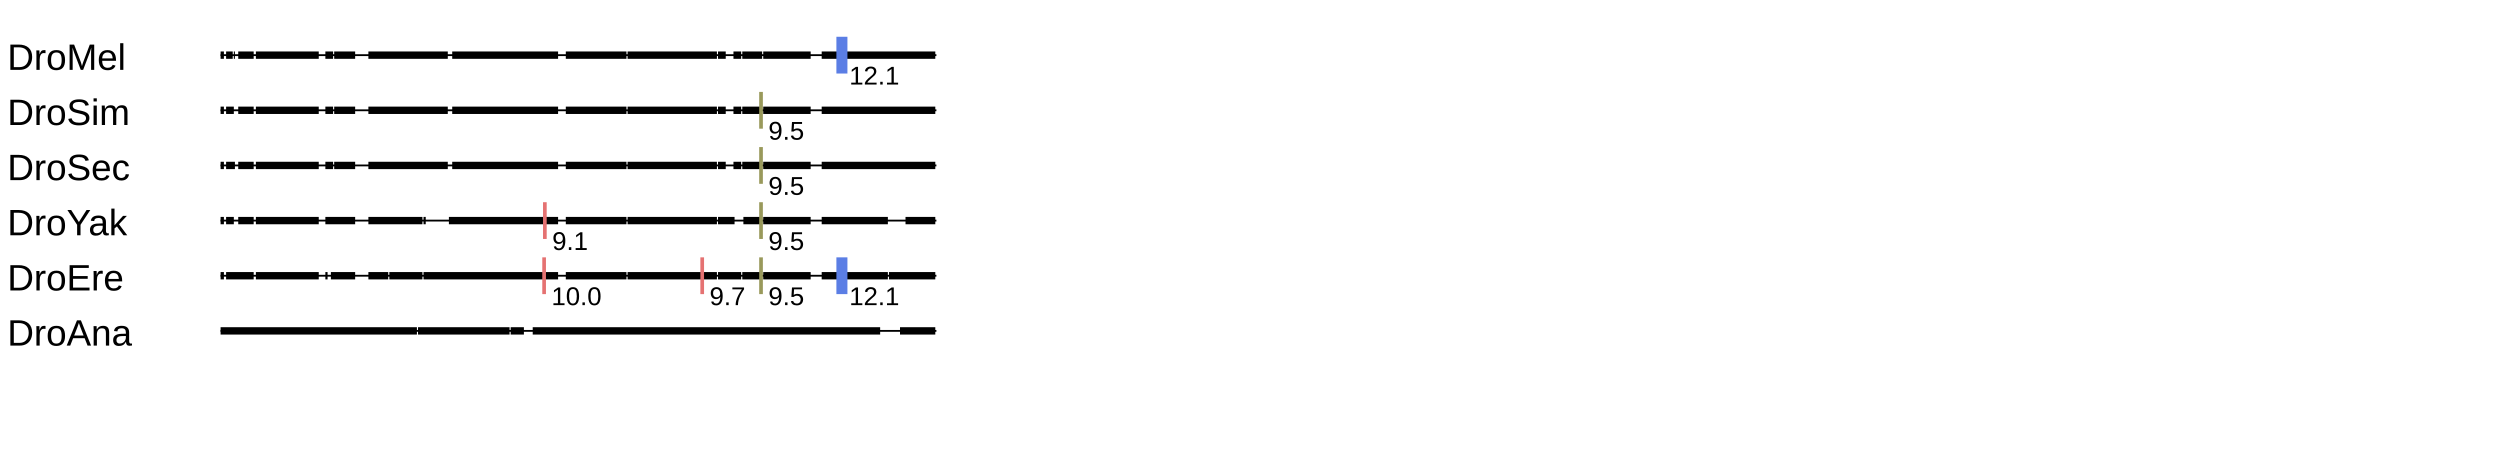
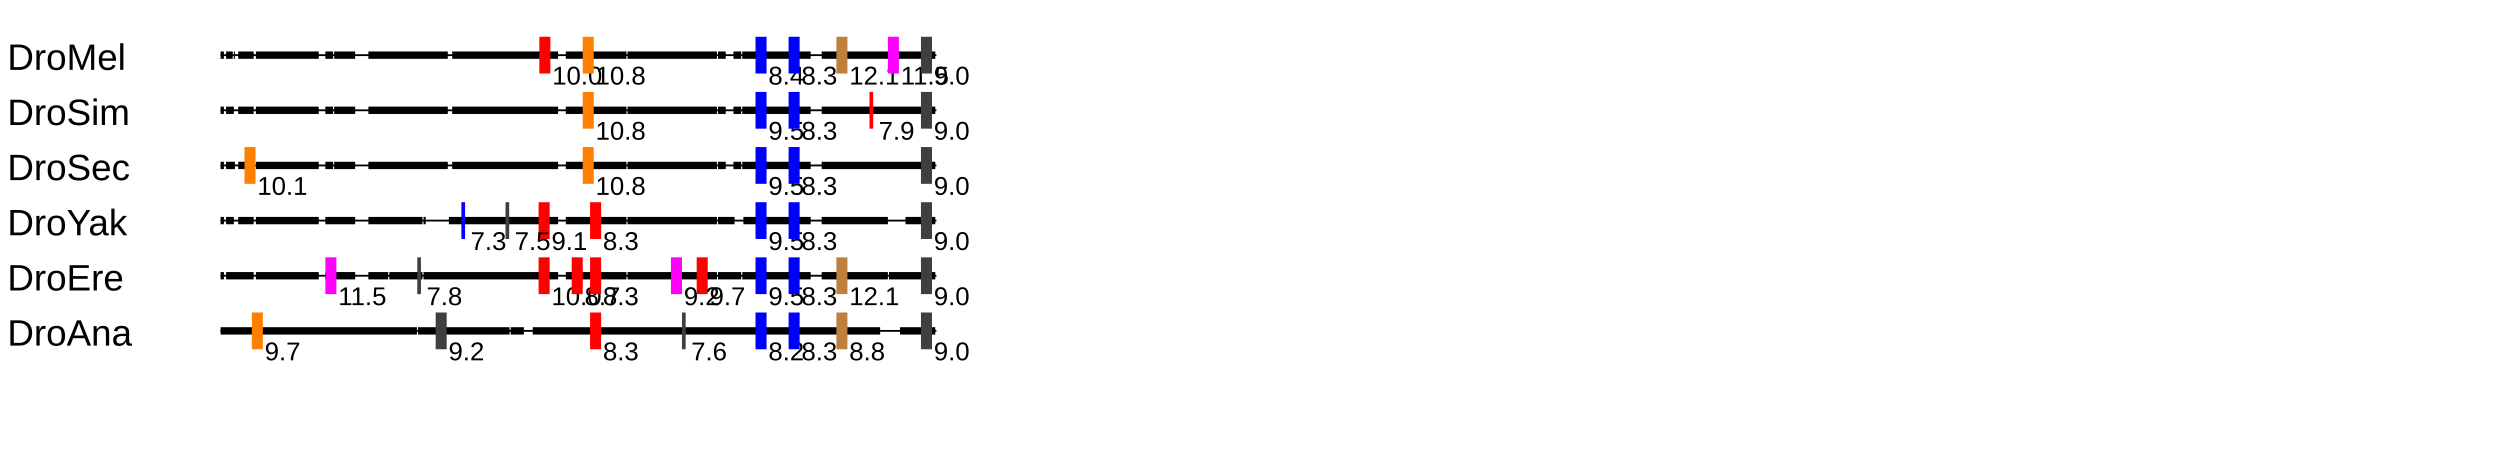
<svg xmlns="http://www.w3.org/2000/svg" width="100%" viewBox="0 0 816 150" version="1.1">
  <style type="text/css">
      

text {
   color:#222;
   background:#fff;
   font-family:"Helvetica Neue", Arial, Helvetica, sans-serif;
}
.sequence {
   stroke: black;
   stroke-width: 0.2em;
}

.gap {
   stroke: black;
   stroke-width: 0.05em;
}
.mot1 {
-    stroke:  #E57272;
+    stroke:  #FF0000;
}
.mot2 {
-    stroke: #99995B;
+    stroke: #0000FF;
}
.mot3 {
-    stroke: #E5E55B;
+    stroke: #007F7F;
}
.mot4 {
-    stroke: #5B6B99;
+    stroke: #FFBFBF;
}
.mot5 {
-    stroke: #5B7EE5;
+    stroke: #BF7F3F;
+ }
+ .mot6 {
+    stroke: #FF00FF;
+ }
+ .mot7 {
+    stroke: #3F3F3F;
+ }
+ .mot8 {
+    stroke: #7F007F;
+ }
+ .mot9 {
+    stroke: #FF7F00;
+ }
+ .mot10 {
+    stroke: #7F7F00;
}
.conserved {
   stroke-width: 0.3em;
}
.notconserved {
   stroke-width: 0.1em;
}
.score {
   font-size: 0.7em;
}

      
    </style>
  <g font-size="12">
    <text class="species" x="0.2em" y="1.9em">DroMel</text>
    <line class="gap" x1="6em" y1="1.5em" x2="25.47em" y2="1.5em" />
    <line class="sequence" x1="6em" y1="1.5em" x2="6.09em" y2="1.5em" />
    <line class="sequence" x1="6.15em" y1="1.5em" x2="6.33em" y2="1.5em" />
    <line class="sequence" x1="6.36em" y1="1.5em" x2="6.39em" y2="1.5em" />
    <line class="sequence" x1="6.48em" y1="1.5em" x2="6.9em" y2="1.5em" />
    <line class="sequence" x1="6.96em" y1="1.5em" x2="8.67em" y2="1.5em" />
    <line class="sequence" x1="8.85em" y1="1.5em" x2="9.06em" y2="1.5em" />
    <line class="sequence" x1="9.09em" y1="1.5em" x2="9.66em" y2="1.5em" />
    <line class="sequence" x1="10.02em" y1="1.5em" x2="12.18em" y2="1.5em" />
    <line class="sequence" x1="12.3em" y1="1.5em" x2="15.18em" y2="1.5em" />
    <line class="sequence" x1="15.39em" y1="1.5em" x2="17.04em" y2="1.5em" />
    <line class="sequence" x1="17.07em" y1="1.5em" x2="19.5em" y2="1.5em" />
    <line class="sequence" x1="19.53em" y1="1.5em" x2="19.74em" y2="1.5em" />
    <line class="sequence" x1="19.95em" y1="1.5em" x2="20.16em" y2="1.5em" />
    <line class="sequence" x1="20.19em" y1="1.5em" x2="20.73em" y2="1.5em" />
    <line class="sequence" x1="20.76em" y1="1.5em" x2="22.05em" y2="1.5em" />
    <line class="sequence" x1="22.35em" y1="1.5em" x2="25.44em" y2="1.5em" />
    <text class="species" x="0.2em" y="3.4em">DroSim</text>
    <line class="gap" x1="6em" y1="3em" x2="25.47em" y2="3em" />
    <line class="sequence" x1="6em" y1="3em" x2="6.09em" y2="3em" />
    <line class="sequence" x1="6.15em" y1="3em" x2="6.36em" y2="3em" />
    <line class="sequence" x1="6.48em" y1="3em" x2="6.9em" y2="3em" />
    <line class="sequence" x1="6.96em" y1="3em" x2="8.67em" y2="3em" />
    <line class="sequence" x1="8.85em" y1="3em" x2="9.06em" y2="3em" />
    <line class="sequence" x1="9.09em" y1="3em" x2="9.66em" y2="3em" />
    <line class="sequence" x1="10.02em" y1="3em" x2="12.18em" y2="3em" />
    <line class="sequence" x1="12.3em" y1="3em" x2="15.18em" y2="3em" />
    <line class="sequence" x1="15.39em" y1="3em" x2="17.04em" y2="3em" />
    <line class="sequence" x1="17.07em" y1="3em" x2="19.5em" y2="3em" />
    <line class="sequence" x1="19.53em" y1="3em" x2="19.74em" y2="3em" />
    <line class="sequence" x1="19.95em" y1="3em" x2="20.16em" y2="3em" />
    <line class="sequence" x1="20.19em" y1="3em" x2="20.73em" y2="3em" />
    <line class="sequence" x1="20.76em" y1="3em" x2="22.05em" y2="3em" />
    <line class="sequence" x1="22.35em" y1="3em" x2="25.44em" y2="3em" />
    <text class="species" x="0.2em" y="4.9em">DroSec</text>
    <line class="gap" x1="6em" y1="4.5em" x2="25.47em" y2="4.5em" />
    <line class="sequence" x1="6em" y1="4.5em" x2="6.09em" y2="4.5em" />
    <line class="sequence" x1="6.15em" y1="4.5em" x2="6.39em" y2="4.5em" />
    <line class="sequence" x1="6.48em" y1="4.5em" x2="6.9em" y2="4.5em" />
    <line class="sequence" x1="6.96em" y1="4.5em" x2="8.67em" y2="4.5em" />
    <line class="sequence" x1="8.85em" y1="4.5em" x2="9.06em" y2="4.5em" />
    <line class="sequence" x1="9.09em" y1="4.5em" x2="9.66em" y2="4.5em" />
    <line class="sequence" x1="10.02em" y1="4.5em" x2="12.18em" y2="4.5em" />
    <line class="sequence" x1="12.3em" y1="4.5em" x2="15.18em" y2="4.5em" />
    <line class="sequence" x1="15.39em" y1="4.5em" x2="17.04em" y2="4.5em" />
    <line class="sequence" x1="17.07em" y1="4.5em" x2="19.5em" y2="4.5em" />
    <line class="sequence" x1="19.53em" y1="4.5em" x2="19.74em" y2="4.5em" />
    <line class="sequence" x1="19.95em" y1="4.5em" x2="20.16em" y2="4.5em" />
    <line class="sequence" x1="20.19em" y1="4.5em" x2="20.73em" y2="4.5em" />
    <line class="sequence" x1="20.76em" y1="4.5em" x2="22.05em" y2="4.5em" />
    <line class="sequence" x1="22.35em" y1="4.5em" x2="25.44em" y2="4.5em" />
    <text class="species" x="0.2em" y="6.4em">DroYak</text>
    <line class="gap" x1="6em" y1="6em" x2="25.47em" y2="6em" />
    <line class="sequence" x1="6em" y1="6em" x2="6.09em" y2="6em" />
    <line class="sequence" x1="6.15em" y1="6em" x2="6.36em" y2="6em" />
    <line class="sequence" x1="6.48em" y1="6em" x2="6.9em" y2="6em" />
    <line class="sequence" x1="6.96em" y1="6em" x2="8.67em" y2="6em" />
    <line class="sequence" x1="8.85em" y1="6em" x2="9.66em" y2="6em" />
    <line class="sequence" x1="10.02em" y1="6em" x2="11.49em" y2="6em" />
    <line class="sequence" x1="11.52em" y1="6em" x2="11.58em" y2="6em" />
    <line class="sequence" x1="12.21em" y1="6em" x2="15.18em" y2="6em" />
    <line class="sequence" x1="15.39em" y1="6em" x2="17.04em" y2="6em" />
    <line class="sequence" x1="17.07em" y1="6em" x2="19.5em" y2="6em" />
    <line class="sequence" x1="19.53em" y1="6em" x2="19.98em" y2="6em" />
    <line class="sequence" x1="20.22em" y1="6em" x2="20.73em" y2="6em" />
    <line class="sequence" x1="20.76em" y1="6em" x2="22.05em" y2="6em" />
    <line class="sequence" x1="22.35em" y1="6em" x2="24.15em" y2="6em" />
    <line class="sequence" x1="24.63em" y1="6em" x2="25.44em" y2="6em" />
    <text class="species" x="0.2em" y="7.9em">DroEre</text>
    <line class="gap" x1="6em" y1="7.5em" x2="25.47em" y2="7.5em" />
    <line class="sequence" x1="6em" y1="7.5em" x2="6.09em" y2="7.5em" />
    <line class="sequence" x1="6.15em" y1="7.5em" x2="6.9em" y2="7.5em" />
    <line class="sequence" x1="6.96em" y1="7.5em" x2="8.67em" y2="7.5em" />
    <line class="sequence" x1="8.85em" y1="7.5em" x2="8.91em" y2="7.5em" />
    <line class="sequence" x1="9em" y1="7.5em" x2="9.66em" y2="7.5em" />
    <line class="sequence" x1="10.02em" y1="7.5em" x2="10.56em" y2="7.5em" />
    <line class="sequence" x1="10.59em" y1="7.5em" x2="11.49em" y2="7.5em" />
    <line class="sequence" x1="11.52em" y1="7.5em" x2="15.18em" y2="7.5em" />
    <line class="sequence" x1="15.39em" y1="7.5em" x2="17.04em" y2="7.5em" />
    <line class="sequence" x1="17.07em" y1="7.5em" x2="19.5em" y2="7.5em" />
    <line class="sequence" x1="19.53em" y1="7.5em" x2="20.16em" y2="7.5em" />
    <line class="sequence" x1="20.19em" y1="7.5em" x2="20.73em" y2="7.5em" />
    <line class="sequence" x1="20.76em" y1="7.5em" x2="22.05em" y2="7.5em" />
    <line class="sequence" x1="22.35em" y1="7.5em" x2="24.15em" y2="7.5em" />
    <line class="sequence" x1="24.18em" y1="7.5em" x2="25.44em" y2="7.5em" />
    <text class="species" x="0.2em" y="9.4em">DroAna</text>
    <line class="gap" x1="6em" y1="9em" x2="25.47em" y2="9em" />
    <line class="sequence" x1="6em" y1="9em" x2="11.34em" y2="9em" />
    <line class="sequence" x1="11.37em" y1="9em" x2="13.86em" y2="9em" />
    <line class="sequence" x1="13.89em" y1="9em" x2="14.25em" y2="9em" />
    <line class="sequence" x1="14.49em" y1="9em" x2="23.94em" y2="9em" />
    <line class="sequence" x1="24.48em" y1="9em" x2="25.44em" y2="9em" />
-     <line class="notconserved mot1" x1="14.82em" y1="5.5em" x2="14.82em" y2="6.5em" />
-     <text x="15.02em" y="6.8em">
+     <line class="conserved mot1" x1="14.82em" y1="1em" x2="14.82em" y2="2em" />
+     <text x="15.02em" y="2.3em">
+       <tspan class="score">10.0</tspan>
+     </text>
+     <line class="notconserved mot1" x1="23.7em" y1="2.5em" x2="23.7em" y2="3.5em" />
+     <text x="23.9em" y="3.8em">
+       <tspan class="score">7.9</tspan>
+     </text>
+     <line class="conserved mot1" x1="14.8em" y1="5.5em" x2="14.8em" y2="6.5em" />
+     <text x="15.0em" y="6.8em">
      <tspan class="score">9.1</tspan>
    </text>
-     <line class="notconserved mot1" x1="14.8em" y1="7.0em" x2="14.8em" y2="8.0em" />
+     <line class="conserved mot1" x1="16.2em" y1="5.5em" x2="16.2em" y2="6.5em" />
+     <text x="16.4em" y="6.8em">
+       <tspan class="score">8.3</tspan>
+     </text>
+     <line class="conserved mot1" x1="14.8em" y1="7.0em" x2="14.8em" y2="8.0em" />
    <text x="15.0em" y="8.3em">
      <tspan class="score">10.0</tspan>
    </text>
-     <line class="notconserved mot1" x1="19.1em" y1="7.0em" x2="19.1em" y2="8.0em" />
+     <line class="conserved mot1" x1="15.7em" y1="7.0em" x2="15.7em" y2="8.0em" />
+     <text x="15.9em" y="8.3em">
+       <tspan class="score">8.7</tspan>
+     </text>
+     <line class="conserved mot1" x1="16.2em" y1="7.0em" x2="16.2em" y2="8.0em" />
+     <text x="16.4em" y="8.3em">
+       <tspan class="score">8.3</tspan>
+     </text>
+     <line class="conserved mot1" x1="19.1em" y1="7.0em" x2="19.1em" y2="8.0em" />
    <text x="19.3em" y="8.3em">
      <tspan class="score">9.7</tspan>
    </text>
-     <line class="notconserved mot2" x1="20.7em" y1="2.5em" x2="20.7em" y2="3.5em" />
+     <line class="conserved mot1" x1="16.2em" y1="8.5em" x2="16.2em" y2="9.5em" />
+     <text x="16.4em" y="9.8em">
+       <tspan class="score">8.3</tspan>
+     </text>
+     <line class="conserved mot2" x1="20.7em" y1="1.0em" x2="20.7em" y2="2.0em" />
+     <text x="20.9em" y="2.3em">
+       <tspan class="score">8.4</tspan>
+     </text>
+     <line class="conserved mot2" x1="21.6em" y1="1.0em" x2="21.6em" y2="2.0em" />
+     <text x="21.8em" y="2.3em">
+       <tspan class="score">8.3</tspan>
+     </text>
+     <line class="conserved mot2" x1="20.7em" y1="2.5em" x2="20.7em" y2="3.5em" />
    <text x="20.9em" y="3.8em">
      <tspan class="score">9.5</tspan>
    </text>
-     <line class="notconserved mot2" x1="20.7em" y1="4.0em" x2="20.7em" y2="5.0em" />
+     <line class="conserved mot2" x1="21.6em" y1="2.5em" x2="21.6em" y2="3.5em" />
+     <text x="21.8em" y="3.8em">
+       <tspan class="score">8.3</tspan>
+     </text>
+     <line class="conserved mot2" x1="20.7em" y1="4.0em" x2="20.7em" y2="5.0em" />
    <text x="20.9em" y="5.3em">
      <tspan class="score">9.5</tspan>
    </text>
-     <line class="notconserved mot2" x1="20.7em" y1="5.5em" x2="20.7em" y2="6.5em" />
+     <line class="conserved mot2" x1="21.6em" y1="4.0em" x2="21.6em" y2="5.0em" />
+     <text x="21.8em" y="5.3em">
+       <tspan class="score">8.3</tspan>
+     </text>
+     <line class="notconserved mot2" x1="12.6em" y1="5.5em" x2="12.6em" y2="6.5em" />
+     <text x="12.8em" y="6.8em">
+       <tspan class="score">7.3</tspan>
+     </text>
+     <line class="conserved mot2" x1="20.7em" y1="5.5em" x2="20.7em" y2="6.5em" />
    <text x="20.9em" y="6.8em">
      <tspan class="score">9.5</tspan>
    </text>
-     <line class="notconserved mot2" x1="20.7em" y1="7.0em" x2="20.7em" y2="8.0em" />
+     <line class="conserved mot2" x1="21.6em" y1="5.5em" x2="21.6em" y2="6.5em" />
+     <text x="21.8em" y="6.8em">
+       <tspan class="score">8.3</tspan>
+     </text>
+     <line class="conserved mot2" x1="20.7em" y1="7.0em" x2="20.7em" y2="8.0em" />
    <text x="20.9em" y="8.3em">
      <tspan class="score">9.5</tspan>
+     </text>
+     <line class="conserved mot2" x1="21.6em" y1="7.0em" x2="21.6em" y2="8.0em" />
+     <text x="21.8em" y="8.3em">
+       <tspan class="score">8.3</tspan>
+     </text>
+     <line class="conserved mot2" x1="20.7em" y1="8.5em" x2="20.7em" y2="9.5em" />
+     <text x="20.9em" y="9.8em">
+       <tspan class="score">8.2</tspan>
+     </text>
+     <line class="conserved mot2" x1="21.6em" y1="8.5em" x2="21.6em" y2="9.5em" />
+     <text x="21.8em" y="9.8em">
+       <tspan class="score">8.3</tspan>
    </text>
    <line class="conserved mot5" x1="22.9em" y1="1.0em" x2="22.9em" y2="2.0em" />
    <text x="23.1em" y="2.3em">
      <tspan class="score">12.1</tspan>
    </text>
    <line class="conserved mot5" x1="22.9em" y1="7.0em" x2="22.9em" y2="8.0em" />
    <text x="23.1em" y="8.3em">
      <tspan class="score">12.1</tspan>
    </text>
+     <line class="conserved mot5" x1="22.9em" y1="8.5em" x2="22.9em" y2="9.5em" />
+     <text x="23.1em" y="9.8em">
+       <tspan class="score">8.8</tspan>
+     </text>
+     <line class="conserved mot6" x1="24.3em" y1="1.0em" x2="24.3em" y2="2.0em" />
+     <text x="24.5em" y="2.3em">
+       <tspan class="score">11.5</tspan>
+     </text>
+     <line class="conserved mot6" x1="9.0em" y1="7.0em" x2="9.0em" y2="8.0em" />
+     <text x="9.2em" y="8.3em">
+       <tspan class="score">11.5</tspan>
+     </text>
+     <line class="conserved mot6" x1="18.4em" y1="7.0em" x2="18.4em" y2="8.0em" />
+     <text x="18.6em" y="8.3em">
+       <tspan class="score">9.2</tspan>
+     </text>
+     <line class="conserved mot7" x1="25.2em" y1="1.0em" x2="25.2em" y2="2.0em" />
+     <text x="25.4em" y="2.3em">
+       <tspan class="score">9.0</tspan>
+     </text>
+     <line class="conserved mot7" x1="25.2em" y1="2.5em" x2="25.2em" y2="3.5em" />
+     <text x="25.4em" y="3.8em">
+       <tspan class="score">9.0</tspan>
+     </text>
+     <line class="conserved mot7" x1="25.2em" y1="4.0em" x2="25.2em" y2="5.0em" />
+     <text x="25.4em" y="5.3em">
+       <tspan class="score">9.0</tspan>
+     </text>
+     <line class="notconserved mot7" x1="13.8em" y1="5.5em" x2="13.8em" y2="6.5em" />
+     <text x="14.0em" y="6.8em">
+       <tspan class="score">7.5</tspan>
+     </text>
+     <line class="conserved mot7" x1="25.2em" y1="5.5em" x2="25.2em" y2="6.5em" />
+     <text x="25.4em" y="6.8em">
+       <tspan class="score">9.0</tspan>
+     </text>
+     <line class="notconserved mot7" x1="11.4em" y1="7.0em" x2="11.4em" y2="8.0em" />
+     <text x="11.6em" y="8.3em">
+       <tspan class="score">7.8</tspan>
+     </text>
+     <line class="conserved mot7" x1="25.2em" y1="7.0em" x2="25.2em" y2="8.0em" />
+     <text x="25.4em" y="8.3em">
+       <tspan class="score">9.0</tspan>
+     </text>
+     <line class="conserved mot7" x1="12.0em" y1="8.5em" x2="12.0em" y2="9.5em" />
+     <text x="12.2em" y="9.8em">
+       <tspan class="score">9.2</tspan>
+     </text>
+     <line class="notconserved mot7" x1="18.6em" y1="8.5em" x2="18.6em" y2="9.5em" />
+     <text x="18.8em" y="9.8em">
+       <tspan class="score">7.6</tspan>
+     </text>
+     <line class="conserved mot7" x1="25.2em" y1="8.5em" x2="25.2em" y2="9.5em" />
+     <text x="25.4em" y="9.8em">
+       <tspan class="score">9.0</tspan>
+     </text>
+     <line class="conserved mot9" x1="16.0em" y1="1.0em" x2="16.0em" y2="2.0em" />
+     <text x="16.2em" y="2.3em">
+       <tspan class="score">10.8</tspan>
+     </text>
+     <line class="conserved mot9" x1="16.0em" y1="2.5em" x2="16.0em" y2="3.5em" />
+     <text x="16.2em" y="3.8em">
+       <tspan class="score">10.8</tspan>
+     </text>
+     <line class="conserved mot9" x1="6.8em" y1="4.0em" x2="6.8em" y2="5.0em" />
+     <text x="7.0em" y="5.3em">
+       <tspan class="score">10.1</tspan>
+     </text>
+     <line class="conserved mot9" x1="16.0em" y1="4.0em" x2="16.0em" y2="5.0em" />
+     <text x="16.2em" y="5.3em">
+       <tspan class="score">10.8</tspan>
+     </text>
+     <line class="conserved mot9" x1="7.0em" y1="8.5em" x2="7.0em" y2="9.5em" />
+     <text x="7.2em" y="9.8em">
+       <tspan class="score">9.7</tspan>
+     </text>
  </g>
</svg>
